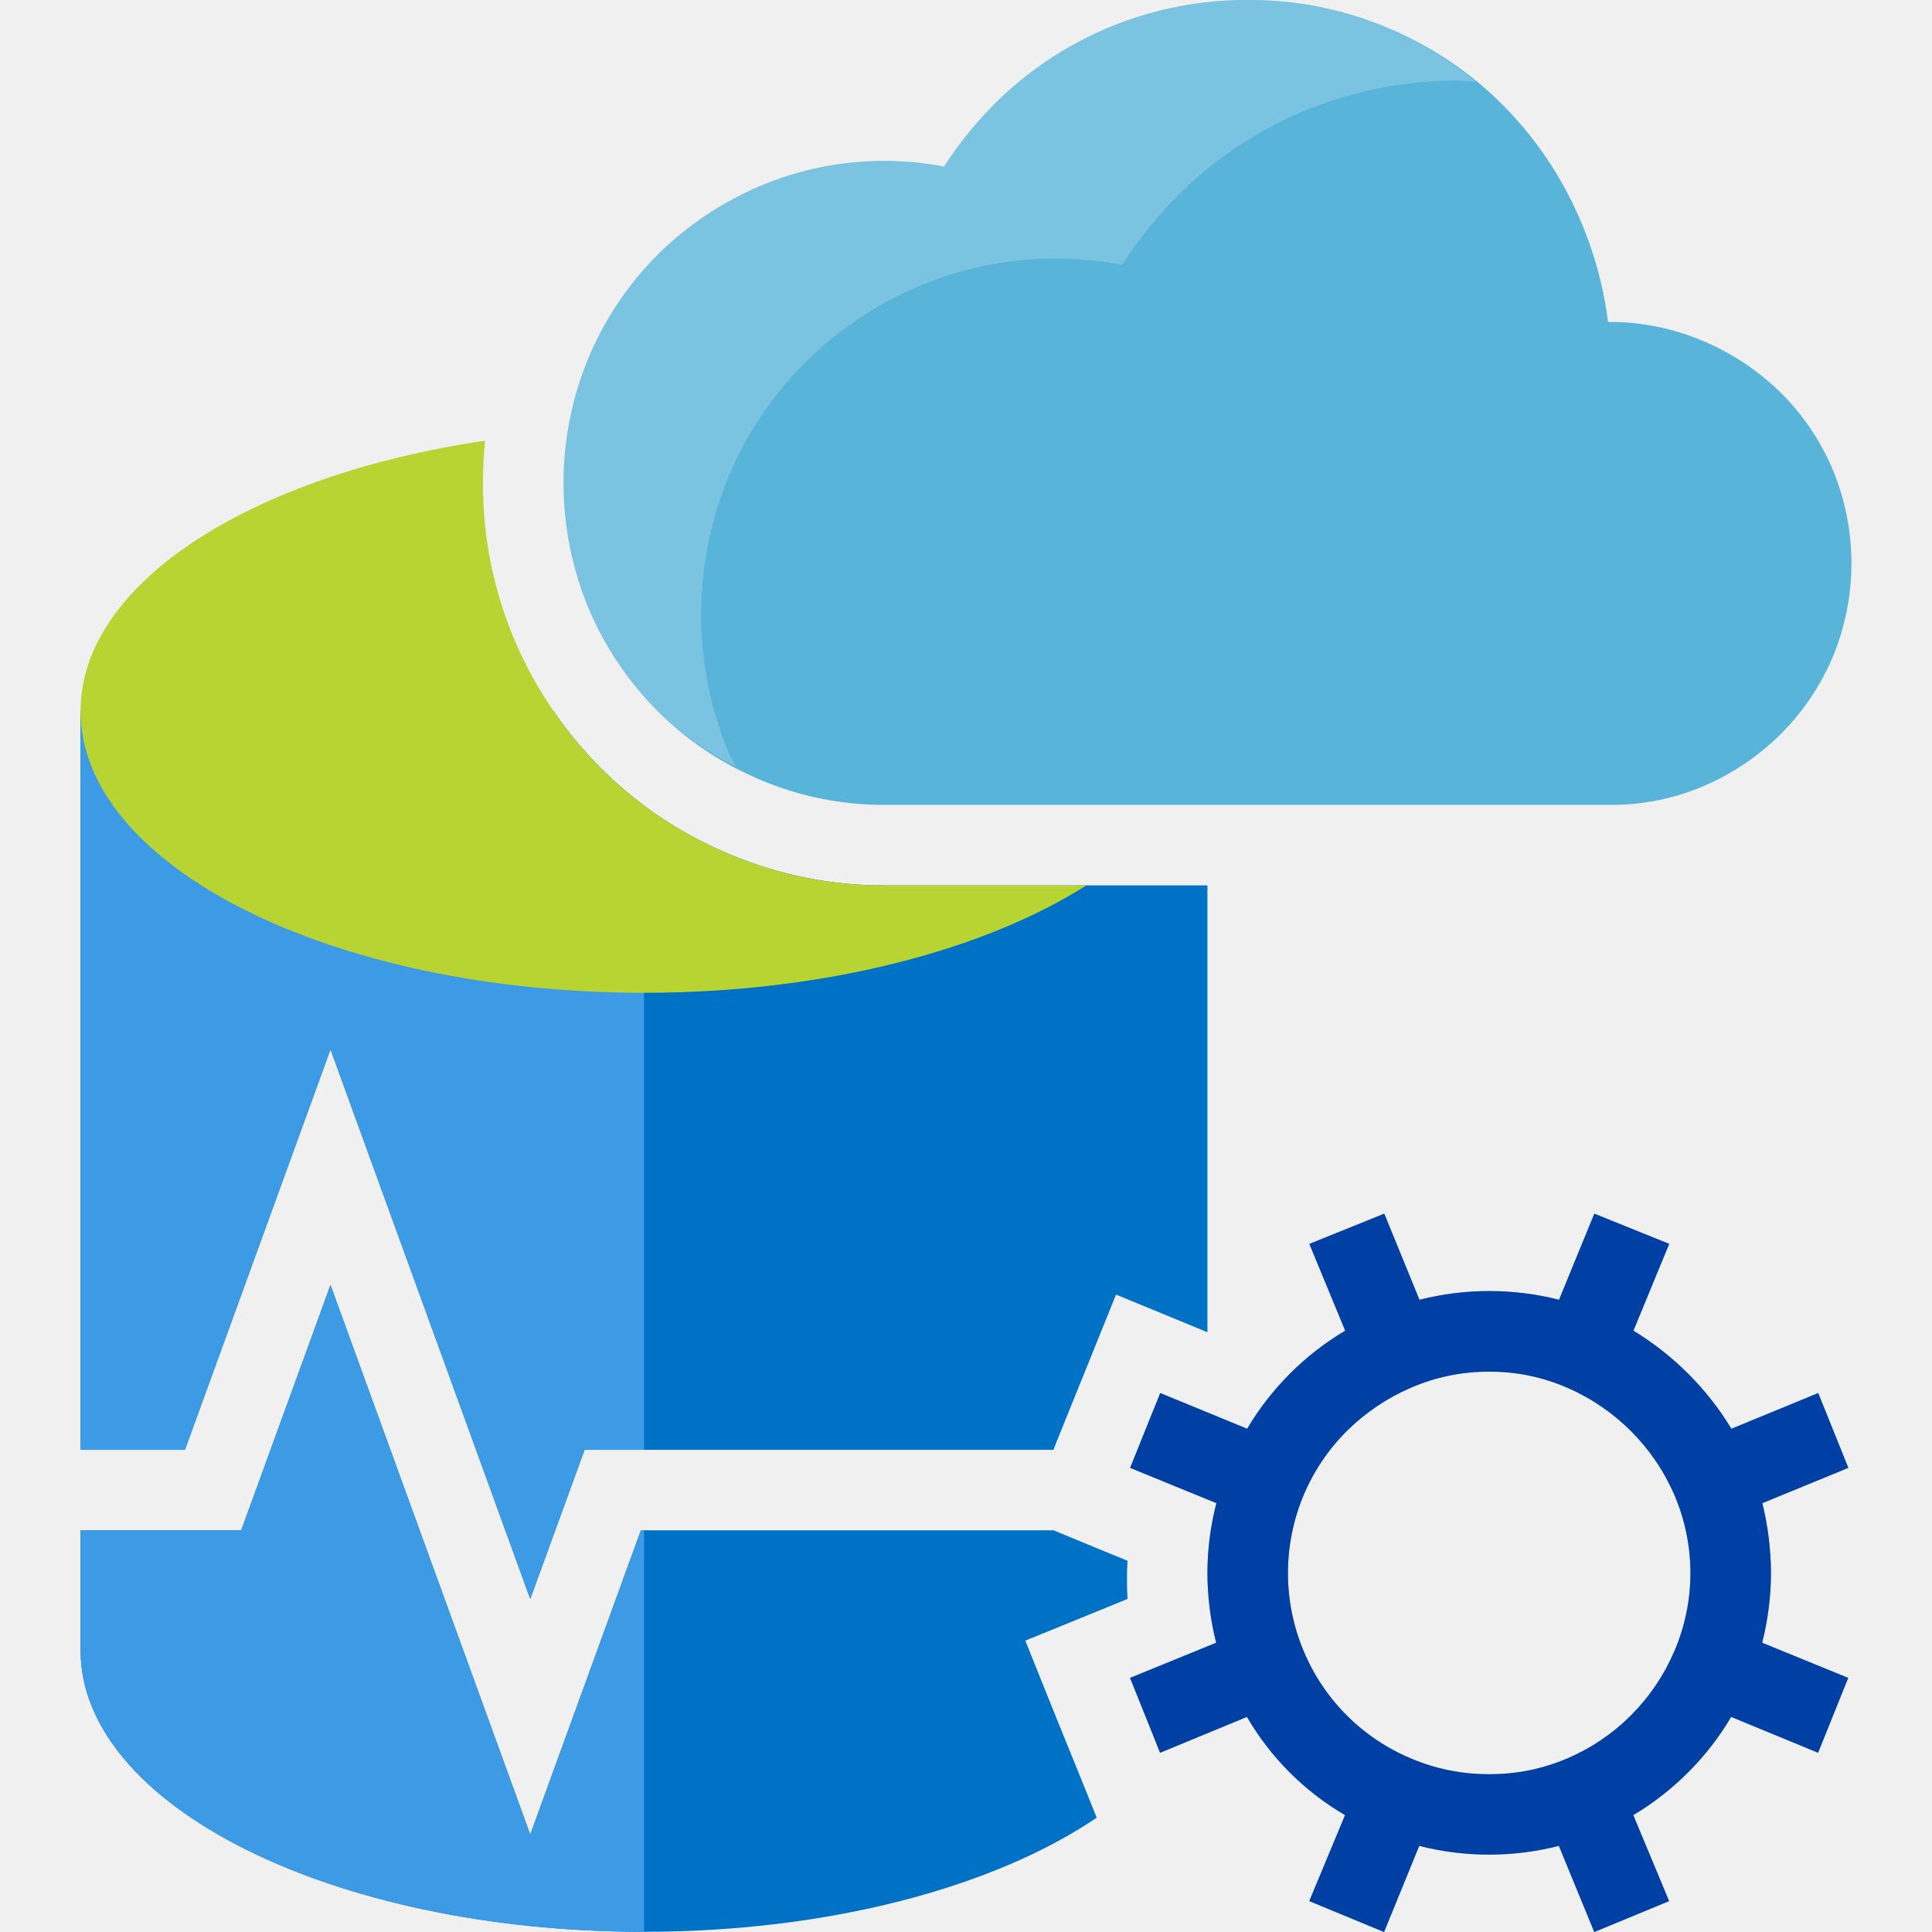
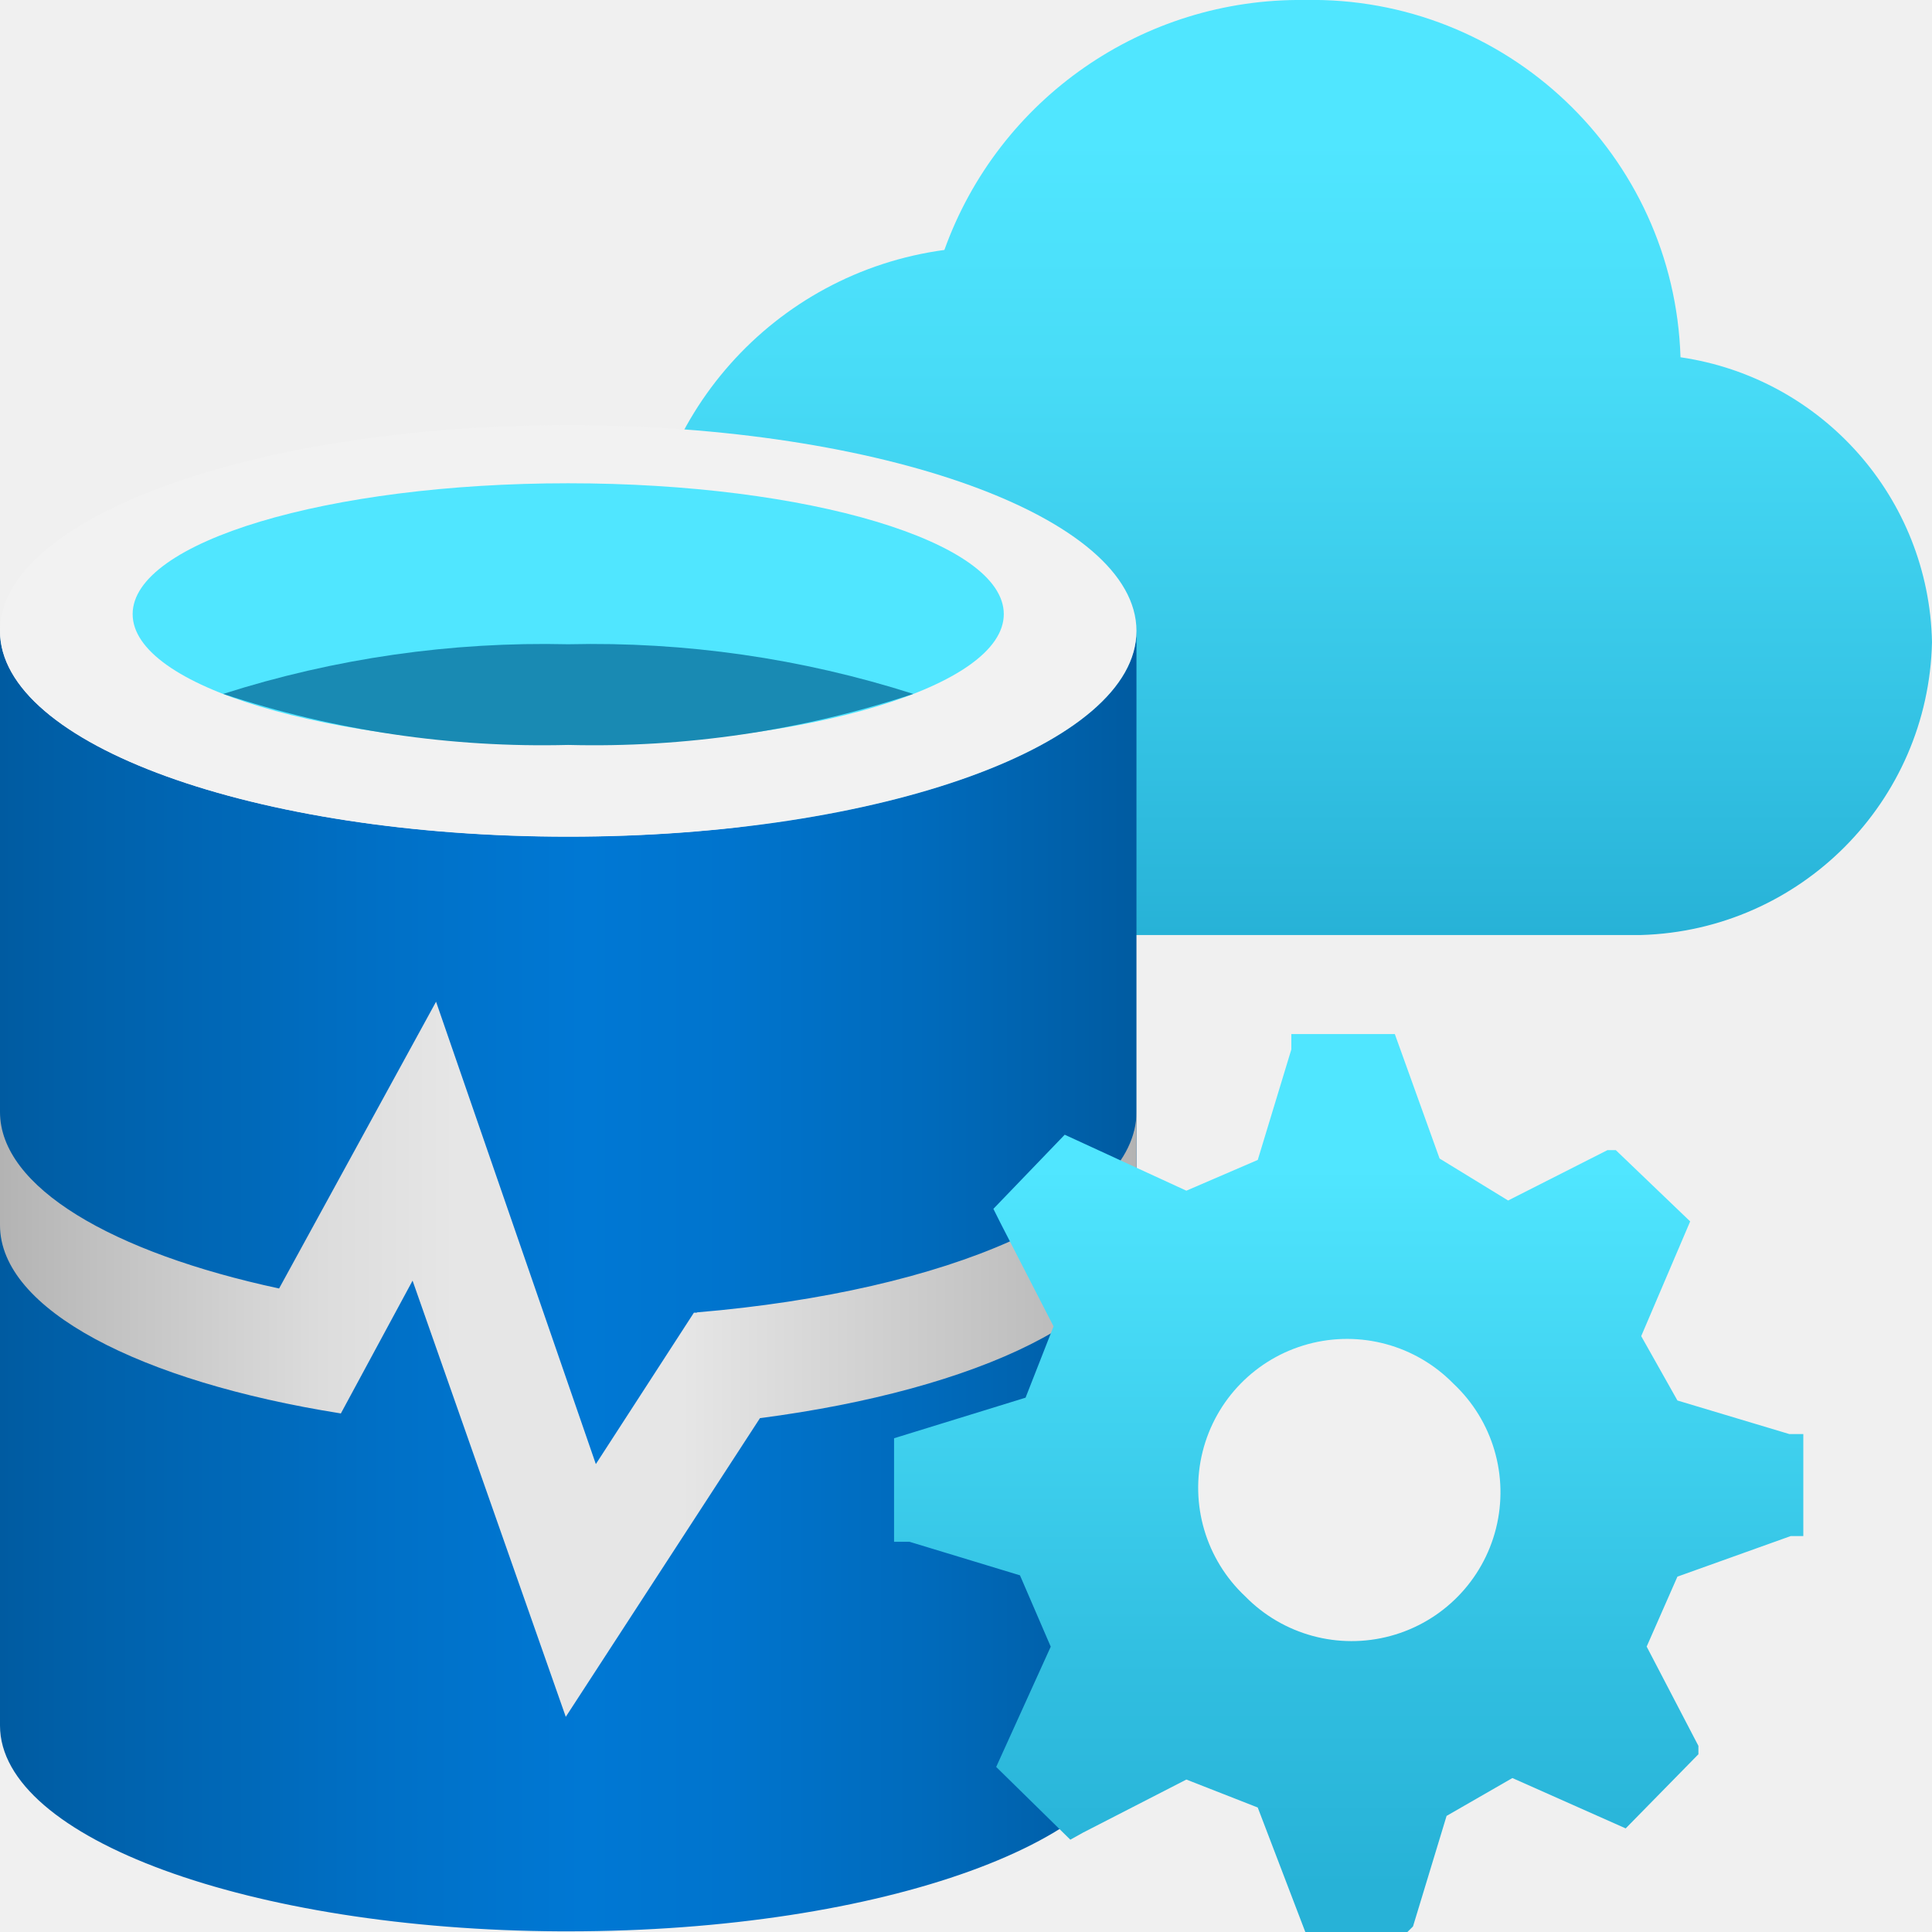
- <svg xmlns="http://www.w3.org/2000/svg" width="92" height="92" viewBox="0 0 92 92" fill="none">
-   <g clip-path="url(#clip0)">
-     <path d="M52.362 73.778L50.168 72.871H30.519L25.25 87.36L15.738 61.191L11.487 72.871H3.836V78.579C3.836 85.985 15.843 91.99 30.668 91.99C39.502 91.99 47.34 89.861 52.224 86.558L51.692 85.229L50.246 81.665L48.824 78.126L52.359 76.684L53.691 76.141C53.673 75.833 53.666 75.534 53.666 75.231C53.666 74.928 53.673 74.62 53.691 74.321L52.362 73.778Z" fill="#0072C6" />
-     <path d="M42.165 42.161C39.598 42.174 37.056 41.661 34.694 40.655C31.316 39.243 28.419 36.882 26.354 33.857H3.836V69.04H8.806L15.738 49.972L25.25 76.14L27.837 69.04H50.164L50.258 68.793L51.699 65.228L53.145 61.647L56.714 63.116L57.497 63.441V42.161H42.165Z" fill="#0072C6" />
-     <path d="M15.738 49.972L25.25 76.14L27.837 69.04H30.668V38.355C29.937 37.81 29.246 37.213 28.601 36.568C27.77 35.736 27.018 34.828 26.354 33.857H3.836V69.04H8.806L15.738 49.972Z" fill="#3C9BE4" />
-     <path d="M30.519 72.871L25.25 87.36L15.738 61.191L11.487 72.871H3.836V78.579C3.836 85.985 15.843 91.99 30.668 91.99V72.871H30.519Z" fill="#3C9BE4" />
-     <path d="M42.165 42.16C39.598 42.173 37.056 41.661 34.694 40.654C32.418 39.699 30.349 38.311 28.601 36.568C26.862 34.819 25.473 32.755 24.508 30.485C23.501 28.117 22.987 25.568 22.999 22.994C22.999 22.323 23.033 21.653 23.1 20.985C11.97 22.622 3.836 27.764 3.836 33.857C3.836 41.268 15.846 47.276 30.668 47.276C39.218 47.276 46.828 45.273 51.737 42.16L42.165 42.16Z" fill="#B8D432" />
-     <path d="M84.332 74.901C84.329 76.022 84.188 77.139 83.912 78.226L88.01 79.9L86.576 83.465L82.437 81.757C81.297 83.681 79.695 85.288 77.775 86.434L79.482 90.528L75.918 92.001L74.232 87.899C72.05 88.454 69.764 88.454 67.582 87.899L65.907 92.001L62.346 90.528L64.05 86.434C62.115 85.304 60.505 83.693 59.377 81.757L55.242 83.465L53.812 79.9L57.913 78.226C57.638 77.139 57.499 76.022 57.497 74.901C57.498 73.78 57.641 72.664 57.924 71.579L53.815 69.898L55.249 66.336L59.388 68.036C60.529 66.113 62.134 64.508 64.057 63.367L62.35 59.233L65.918 57.794L67.593 61.894C69.774 61.34 72.059 61.34 74.24 61.894L75.921 57.794L79.486 59.233L77.782 63.367C79.689 64.527 81.29 66.128 82.448 68.036L86.582 66.336L88.017 69.898L83.921 71.579C84.189 72.666 84.327 73.781 84.332 74.901ZM70.915 84.485C72.191 84.493 73.456 84.238 74.629 83.735C75.764 83.252 76.795 82.555 77.667 81.683C78.543 80.804 79.244 79.767 79.733 78.626C80.237 77.451 80.497 76.186 80.497 74.908C80.497 73.629 80.237 72.364 79.733 71.189C78.742 68.9 76.918 67.074 74.629 66.082C73.458 65.57 72.192 65.31 70.915 65.318C69.632 65.311 68.362 65.572 67.185 66.082C66.046 66.573 65.009 67.274 64.129 68.148C63.255 69.02 62.56 70.053 62.08 71.189C61.586 72.367 61.331 73.631 61.331 74.908C61.331 76.185 61.586 77.449 62.08 78.626C63.045 80.933 64.878 82.769 67.185 83.735C68.364 84.237 69.633 84.492 70.915 84.485Z" fill="#0072C6" />
-     <path opacity="0.5" d="M84.332 74.901C84.329 76.022 84.188 77.139 83.912 78.226L88.01 79.9L86.576 83.465L82.437 81.757C81.297 83.681 79.695 85.288 77.775 86.434L79.482 90.528L75.918 92.001L74.232 87.899C72.05 88.454 69.764 88.454 67.582 87.899L65.907 92.001L62.346 90.528L64.05 86.434C62.115 85.304 60.505 83.693 59.377 81.757L55.242 83.465L53.812 79.9L57.913 78.226C57.638 77.139 57.499 76.022 57.497 74.901C57.498 73.78 57.641 72.664 57.924 71.579L53.815 69.898L55.249 66.336L59.388 68.036C60.529 66.113 62.134 64.508 64.057 63.367L62.35 59.233L65.918 57.794L67.593 61.894C69.774 61.34 72.059 61.34 74.24 61.894L75.921 57.794L79.486 59.233L77.782 63.367C79.689 64.527 81.29 66.128 82.448 68.036L86.582 66.336L88.017 69.898L83.921 71.579C84.189 72.666 84.327 73.781 84.332 74.901ZM70.915 84.485C72.191 84.493 73.456 84.238 74.629 83.735C75.764 83.252 76.795 82.555 77.667 81.683C78.543 80.804 79.244 79.767 79.733 78.626C80.237 77.451 80.497 76.186 80.497 74.908C80.497 73.629 80.237 72.364 79.733 71.189C78.742 68.9 76.918 67.074 74.629 66.082C73.458 65.57 72.192 65.31 70.915 65.318C69.632 65.311 68.362 65.572 67.185 66.082C66.046 66.573 65.009 67.274 64.129 68.148C63.255 69.02 62.56 70.053 62.08 71.189C61.586 72.367 61.331 73.631 61.331 74.908C61.331 76.185 61.586 77.449 62.08 78.626C63.045 80.933 64.878 82.769 67.185 83.735C68.364 84.237 69.633 84.492 70.915 84.485Z" fill="#000C82" />
-     <path d="M76.574 15.33C78.121 15.319 79.654 15.625 81.079 16.229C82.45 16.804 83.701 17.631 84.766 18.668C85.824 19.708 86.667 20.945 87.25 22.308C87.85 23.732 88.161 25.261 88.164 26.805C88.166 28.35 87.861 29.88 87.265 31.305C86.684 32.671 85.845 33.911 84.793 34.958C83.74 36.007 82.497 36.846 81.131 37.43C79.72 38.034 78.2 38.339 76.666 38.327H42.166C40.114 38.341 38.081 37.933 36.193 37.128C34.368 36.364 32.71 35.253 31.309 33.857C29.915 32.455 28.802 30.799 28.032 28.978C27.241 27.083 26.834 25.051 26.834 22.998C26.834 20.945 27.241 18.913 28.032 17.019C28.8 15.197 29.911 13.541 31.305 12.14C32.709 10.746 34.367 9.633 36.189 8.86C38.079 8.058 40.113 7.651 42.166 7.662C43.101 7.664 44.034 7.755 44.952 7.933C45.736 6.714 46.666 5.593 47.718 4.595C48.757 3.621 49.913 2.781 51.161 2.095C53.691 0.707 56.532 -0.014 59.418 0C61.564 -0.015 63.693 0.381 65.69 1.167C67.61 1.917 69.38 3.007 70.915 4.383C72.447 5.773 73.72 7.423 74.674 9.258C75.662 11.154 76.305 13.21 76.574 15.33Z" fill="#59B4D9" />
-     <path opacity="0.2" d="M34.706 35.878C33.836 33.784 33.388 31.539 33.388 29.272C33.388 27.005 33.836 24.76 34.706 22.666C36.422 18.593 39.664 15.353 43.738 13.638C46.797 12.343 50.171 11.986 53.433 12.612C54.3 11.264 55.326 10.025 56.489 8.922C57.632 7.839 58.91 6.909 60.291 6.153C61.667 5.397 63.134 4.818 64.657 4.432C66.216 4.032 67.819 3.831 69.428 3.833C69.725 3.833 69.986 3.899 70.282 3.904C68.903 2.758 67.354 1.834 65.69 1.167C63.693 0.381 61.564 -0.015 59.418 0C57.963 -0.004 56.514 0.176 55.104 0.535C53.727 0.892 52.399 1.416 51.149 2.095C49.905 2.782 48.751 3.622 47.716 4.595C46.661 5.591 45.733 6.712 44.952 7.933C44.033 7.755 43.101 7.664 42.166 7.662C40.114 7.65 38.081 8.058 36.192 8.86C32.511 10.407 29.581 13.334 28.032 17.015C26.846 19.829 26.524 22.933 27.107 25.931C27.689 28.929 29.151 31.687 31.305 33.852C32.414 34.925 33.679 35.823 35.057 36.516C34.953 36.299 34.807 36.113 34.706 35.878Z" fill="white" />
+ <svg xmlns="http://www.w3.org/2000/svg" id="f67bbf0d-5d39-49f5-93bf-7e5662c27fdb" data-name="Layer 1" width="64" height="64" viewBox="0 0 64 64">
+   <defs>
+     <linearGradient id="e939c2b2-bfa2-4e11-be56-5405a695f4ae" x1="42.639" y1="30.974" x2="42.639" gradientUnits="userSpaceOnUse">
+       <stop offset="0" stop-color="#27b2d7" />
+       <stop offset="0.185" stop-color="#32c0e2" />
+       <stop offset="0.605" stop-color="#48dcf7" />
+       <stop offset="0.85" stop-color="#50e6ff" />
+     </linearGradient>
+     <linearGradient id="bdaa30dd-08b5-433f-8c2e-f877b98bfba7" y1="42.437" x2="37.647" y2="42.437" gradientUnits="userSpaceOnUse">
+       <stop offset="0" stop-color="#005ba1" />
+       <stop offset="0.068" stop-color="#0060a9" />
+       <stop offset="0.356" stop-color="#0071c8" />
+       <stop offset="0.517" stop-color="#0078d4" />
+       <stop offset="0.642" stop-color="#0074cd" />
+       <stop offset="0.82" stop-color="#006abb" />
+       <stop offset="1" stop-color="#005ba1" />
+     </linearGradient>
+     <linearGradient id="bc226405-38ae-4413-8be7-23cf879cbd41" y1="45.028" x2="37.647" y2="45.028" gradientUnits="userSpaceOnUse">
+       <stop offset="0" stop-color="#b3b3b3" />
+       <stop offset="0.082" stop-color="silver" />
+       <stop offset="0.283" stop-color="#dcdcdc" />
+       <stop offset="0.401" stop-color="#e6e6e6" />
+       <stop offset="0.6" stop-color="#e6e6e6" />
+       <stop offset="1" stop-color="#b3b3b3" />
+     </linearGradient>
+     <linearGradient id="b44dacab-48fc-4941-a26f-5d9eab2333cb" x1="44.676" y1="64" x2="44.676" y2="34.253" gradientUnits="userSpaceOnUse">
+       <stop offset="0.049" stop-color="#27b2d7" />
+       <stop offset="0.305" stop-color="#31bfe1" />
+       <stop offset="0.773" stop-color="#4be0fa" />
+       <stop offset="0.85" stop-color="#50e6ff" />
+     </linearGradient>
+   </defs>
+   <g>
+     <path d="M55.669,11.835A12.218,12.218,0,0,0,43.208,0,12.512,12.512,0,0,0,31.284,8.28,11.557,11.557,0,0,0,21.277,19.547c0,6.311,5.386,11.427,12.03,11.427H54.361A9.931,9.931,0,0,0,64,21.273,9.741,9.741,0,0,0,55.669,11.835Z" fill="url(#e939c2b2-bfa2-4e11-be56-5405a695f4ae)" />
+     <path d="M18.824,27.712C8.428,27.712,0,24.66,0,20.9V57.161c0,3.734,8.289,6.767,18.565,6.817h.259c10.4,0,18.823-3.051,18.823-6.817V20.9C37.647,24.66,29.219,27.712,18.824,27.712Z" fill="url(#bdaa30dd-08b5-433f-8c2e-f877b98bfba7)" />
+     <path d="M37.647,20.9c0,3.765-8.428,6.817-18.823,6.817S0,24.66,0,20.9s8.428-6.817,18.824-6.817S37.647,17.13,37.647,20.9" fill="#f2f2f2" />
+     <path d="M33.252,20.343c0,2.395-6.46,4.334-14.429,4.334S4.394,22.738,4.394,20.343s6.461-4.334,14.429-4.334,14.429,1.94,14.429,4.334" fill="#50e6ff" />
+     <path d="M18.823,21.342a34.881,34.881,0,0,0-11.43,1.645,33.694,33.694,0,0,0,11.43,1.69,33.692,33.692,0,0,0,11.431-1.69A34.888,34.888,0,0,0,18.823,21.342Z" fill="#198ab3" />
+     <path d="M23.086,43.474v.011h-.1L19.738,48.5,14.445,33.183l-5.2,9.5C3.72,41.494,0,39.33,0,36.836v3.752c0,2.791,4.646,5.179,11.28,6.232l.008.009,2.379-4.406,5.075,14.449,6.433-9.894c7.255-.946,12.472-3.436,12.472-6.39V36.836C37.647,40.07,31.427,42.774,23.086,43.474Z" fill="url(#bc226405-38ae-4413-8be7-23cf879cbd41)" />
+     <path d="M46.808,63.815l1.112-3.661L50.1,58.9l3.753,1.668,2.409-2.456v-.278l-1.714-3.289,1.019-2.317,3.753-1.344h.417V47.505h-.463l-3.707-1.112-1.2-2.132,1.622-3.8L53.526,38.1h-.278l-3.29,1.668-2.27-1.39-1.483-4.124H42.777v.51l-1.112,3.66L39.3,39.443,35.27,37.589l-2.363,2.456.232.463L34.9,43.937,33.973,46.3l-4.356,1.344v3.429h.51l3.661,1.112,1.019,2.363L33,58.532l2.456,2.41.417-.232L39.3,58.95l2.364.926L43.24,64h3.382ZM41.248,52.88a4.931,4.931,0,1,1,6.9-7.043h0a4.931,4.931,0,1,1-6.9,7.043Z" fill="url(#b44dacab-48fc-4941-a26f-5d9eab2333cb)" />
  </g>
-   <defs>
-     <clipPath id="clip0">
-       <rect width="92" height="92" fill="white" />
-     </clipPath>
-   </defs>
</svg>
